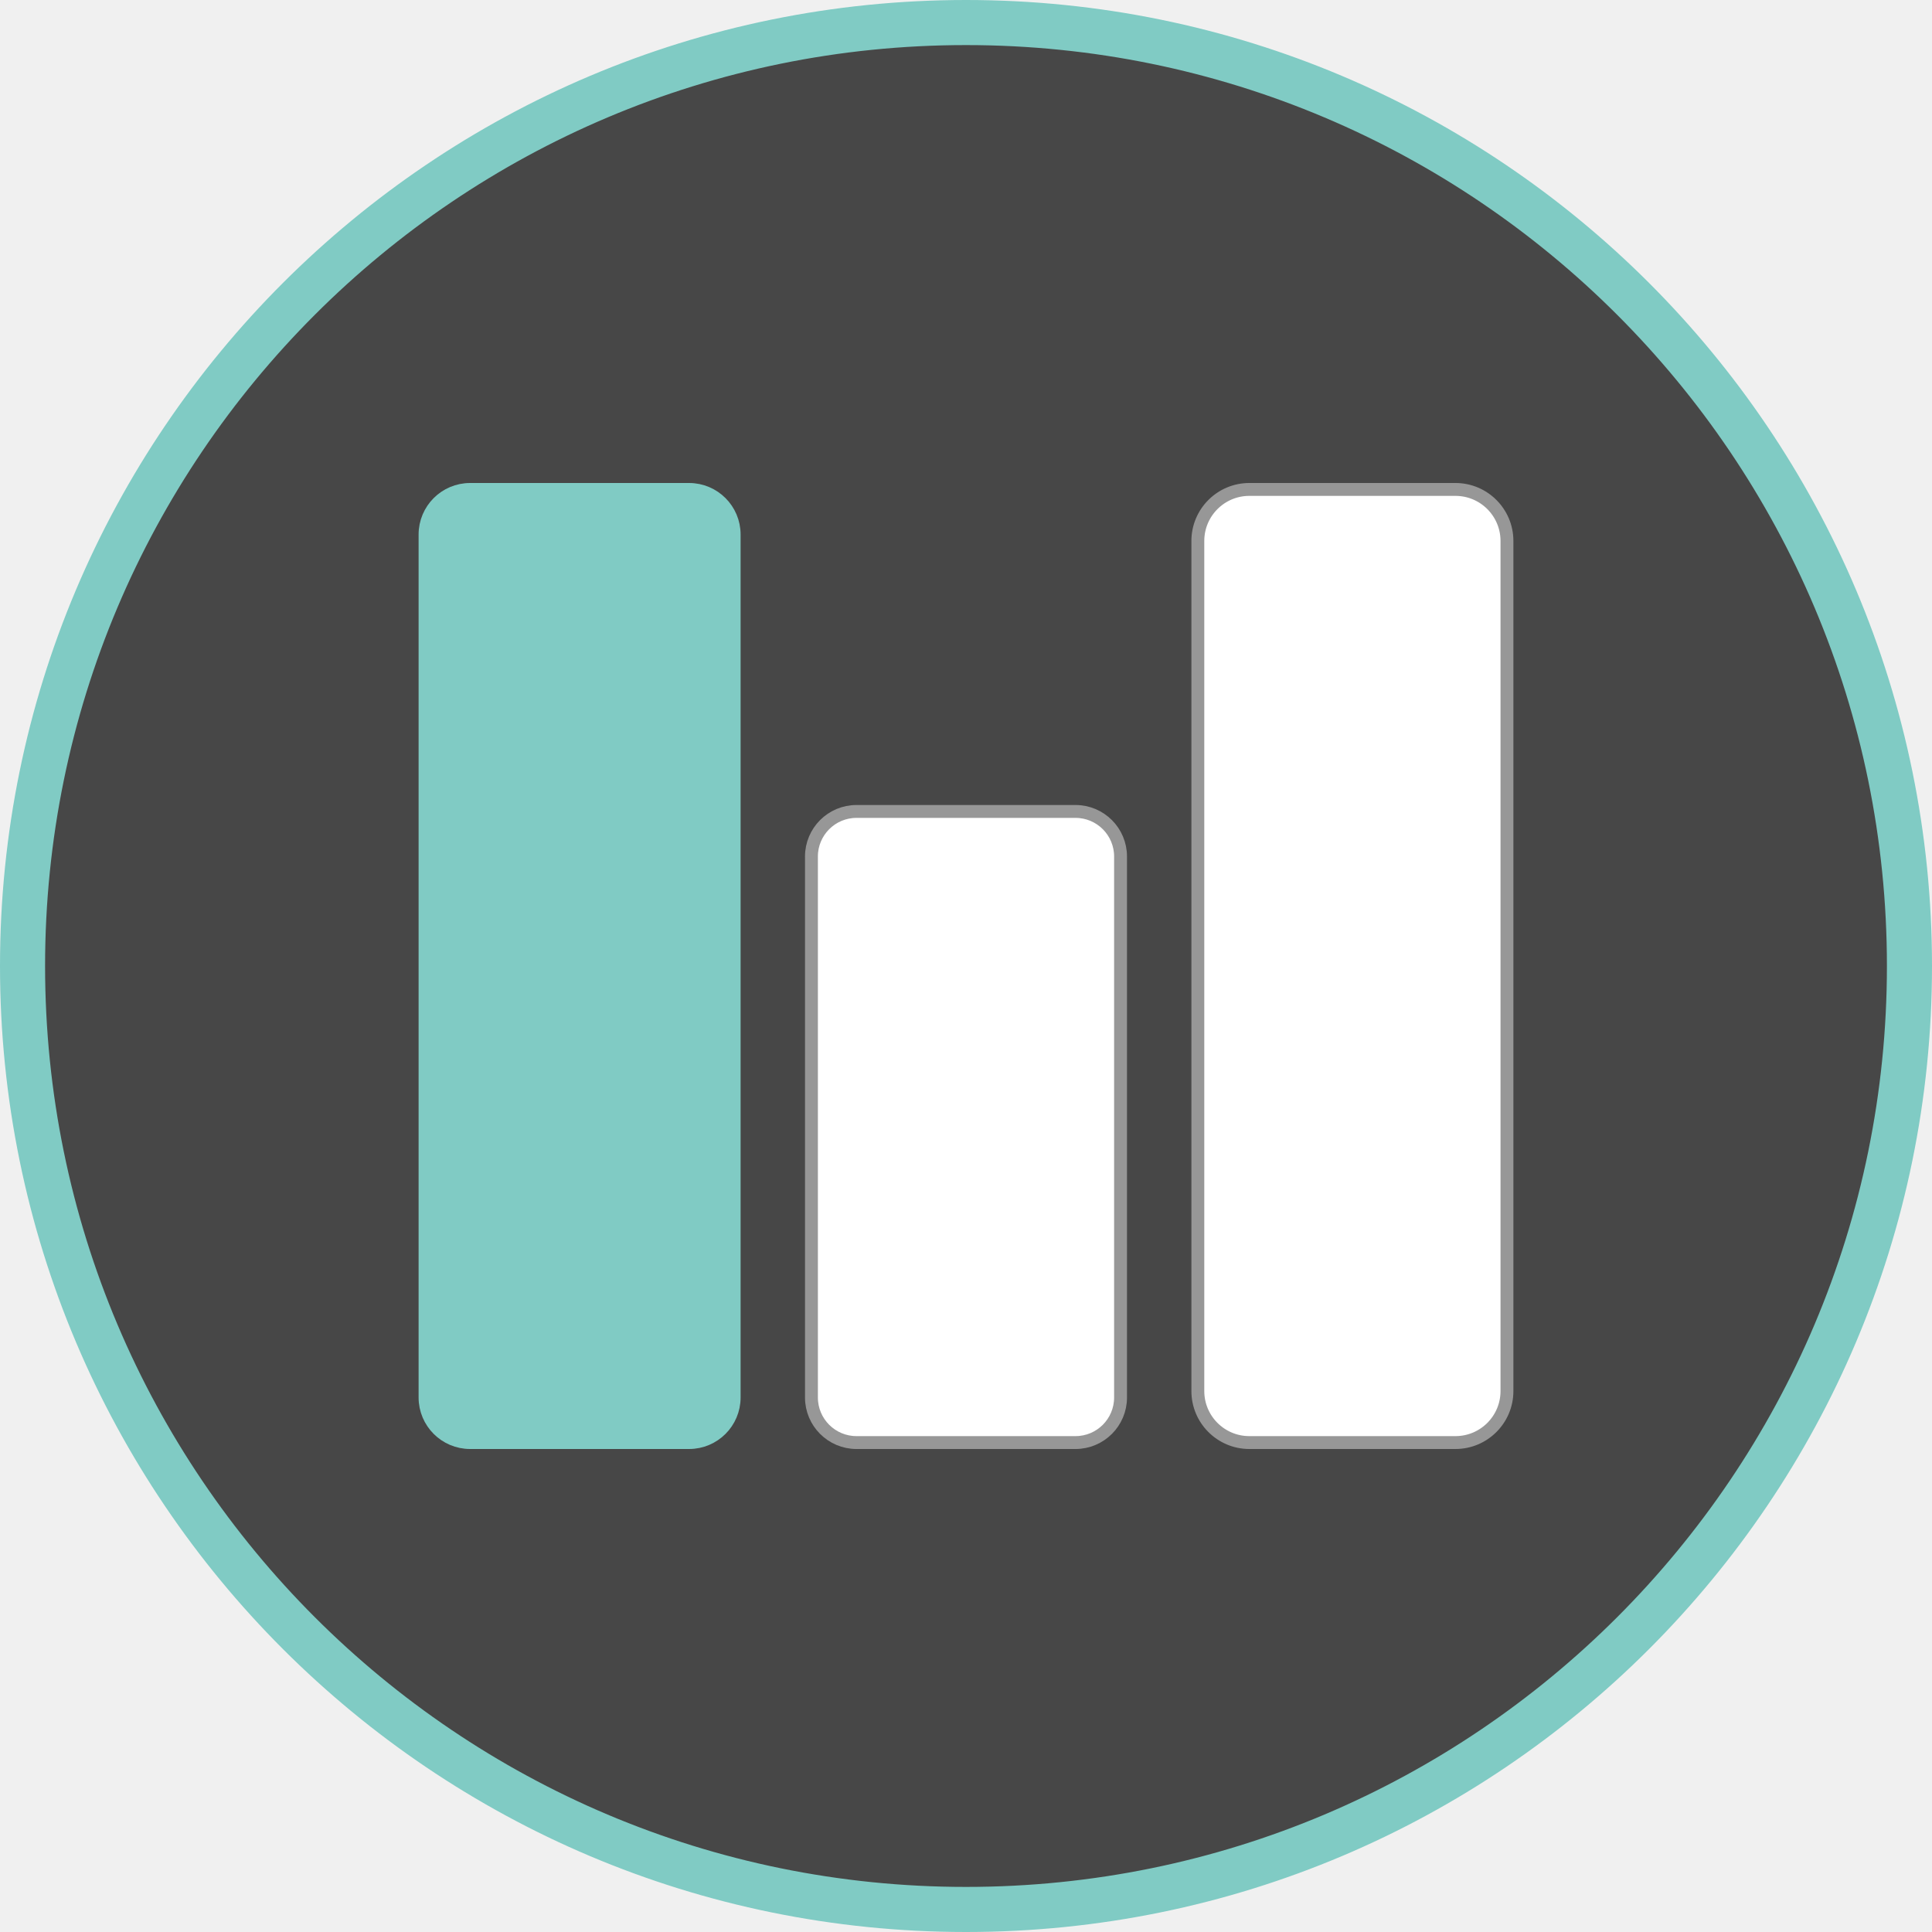
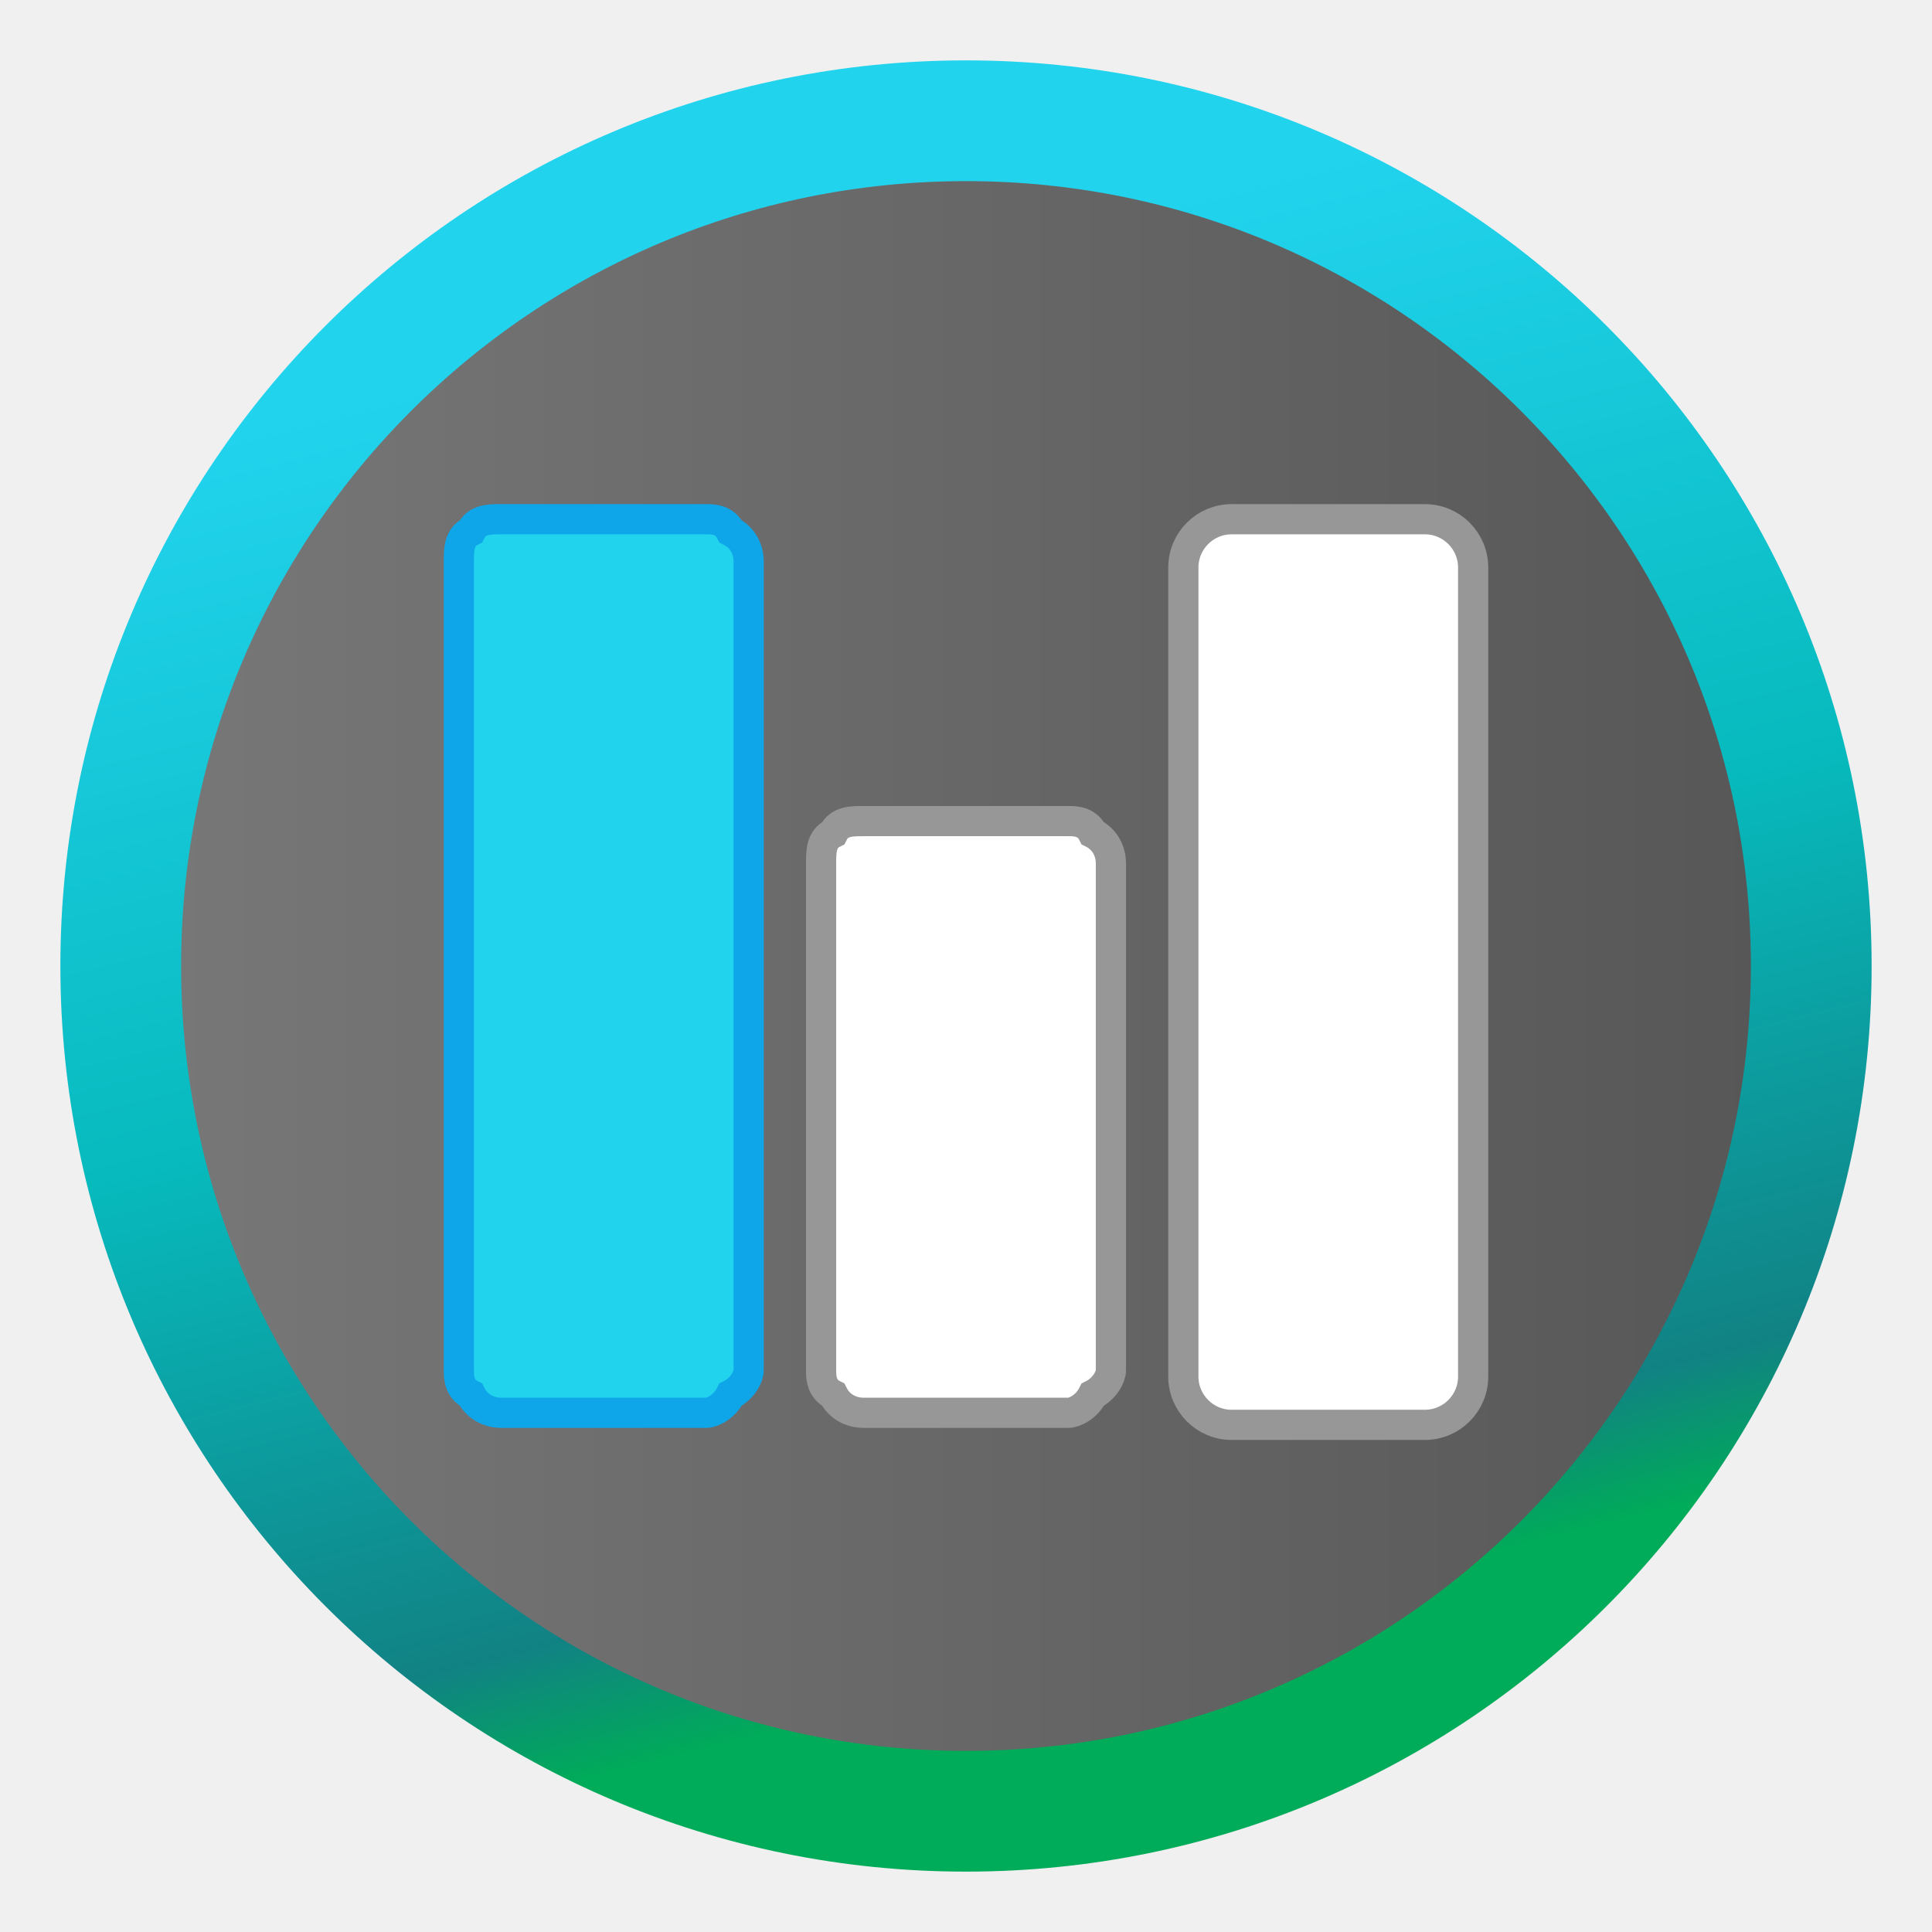
- <svg xmlns="http://www.w3.org/2000/svg" width="300px" height="300px" viewBox="0 0 300 300" version="1.1">
-   <g id="logo" stroke="none" stroke-width="1" fill="none" fill-rule="evenodd">
-     <g id="Group">
-       <circle id="Oval" stroke="#80CBC4" stroke-width="7" fill="#474747" cx="150" cy="150" r="146.5" />
-       <g transform="translate(65, 75)" id="Rectangle" stroke-width="2">
+ <svg xmlns="http://www.w3.org/2000/svg" xmlns:xlink="http://www.w3.org/1999/xlink" width="300px" height="300px" viewBox="0 0 320 320" version="1.1">
+   <defs>
+     <linearGradient id="grad1" x1="0%" y1="0%" x2="100%" y2="0%">
+       <stop offset="0%" style="stop-color:#787878;stop-opacity:1" />
+       <stop offset="100%" style="stop-color:#565656;stop-opacity:1" />
+     </linearGradient>
+     <linearGradient id="grad2" x1="80%" y1="0%" x2="100%" y2="80%">
+       <stop offset="0%" style="stop-color:#22d3ee;stop-opacity:1" />
+       <stop offset="50%" style="stop-color:#07BABD;stop-opacity:1" />
+       <stop offset="90%" style="stop-color:#118284;stop-opacity:1" />
+       <stop offset="100%" style="stop-color:#00AB59;stop-opacity:1" />
+     </linearGradient>
+   </defs>
+   <g stroke="none" stroke-width="1" fill="none" fill-rule="evenodd">
+     <g>
+       <circle id="Oval" stroke="url(#grad2)" stroke-width="20" fill="url(#grad1)" cx="160" cy="160" r="140" />
+       <g transform="translate(75, 85)" id="Rectangle" stroke-width="5">
        <g>
-           <rect stroke="#979797" fill="#FFFFFF" x="121" y="1" width="48" height="148" rx="8" />
-           <path d="M42,1 C43.933,1 45.683,1.784 46.95,3.05 C48.216,4.317 49,6.067 49,8 L49,8 L49,142 C49,143.933 48.216,145.683 46.95,146.95 C45.683,148.216 43.933,149 42,149 L42,149 L8,149 C6.067,149 4.317,148.216 3.05,146.95 C1.784,145.683 1,143.933 1,142 L1,142 L1,8 C1,6.067 1.784,4.317 3.05,3.05 C4.317,1.784 6.067,1 8,1 L8,1 Z" stroke="#80CBC4" fill="#80CBC4" />
-           <path d="M102,51 C103.933,51 105.683,51.784 106.95,53.05 C108.216,54.317 109,56.067 109,58 L109,58 L109,142 C109,143.933 108.216,145.683 106.95,146.95 C105.683,148.216 103.933,149 102,149 L102,149 L68,149 C66.067,149 64.317,148.216 63.05,146.95 C61.784,145.683 61,143.933 61,142 L61,142 L61,58 C61,56.067 61.784,54.317 63.05,53.05 C64.317,51.784 66.067,51 68,51 L68,51 Z" stroke="#979797" fill="#FFFFFF" />
+           <rect stroke="#979797" fill="#FFFFFF" x="121" y="1" width="48" height="150" rx="8" />
+           <path d="M42,1 C43,1 45,1 46,3 C48,4 49,6 49,8 L49,8 L49,142 C49,143 48,145 46,146 C45,148 43,149 42,149 L42,149 L8,149 C6,149 4,148 3,146 C1,145 1,143 1,142 L1,142 L1,8 C1,6 1,4 3,3 C4,1 6,1 8,1 L8,1 Z" stroke="#0ea5e9" fill="#22d3ee">
+                     </path>
+           <path d="M102,51 C103,51 105,51 106,53 C108,54 109,56 109,58 L109,58 L109,142 C109,143 108,145 106,146 C105,148 103,149 102,149 L102,149 L68,149 C66,149 64,148 63,146 C61,145 61,143 61,142 L61,142 L61,58 C61,56 61,54 63,53 C64,51 66,51 68,51 L68,51 Z" stroke="#979797" fill="#FFFFFF" />
        </g>
      </g>
    </g>
  </g>
+   <use xlink:href="#logo-circle" />
</svg>
